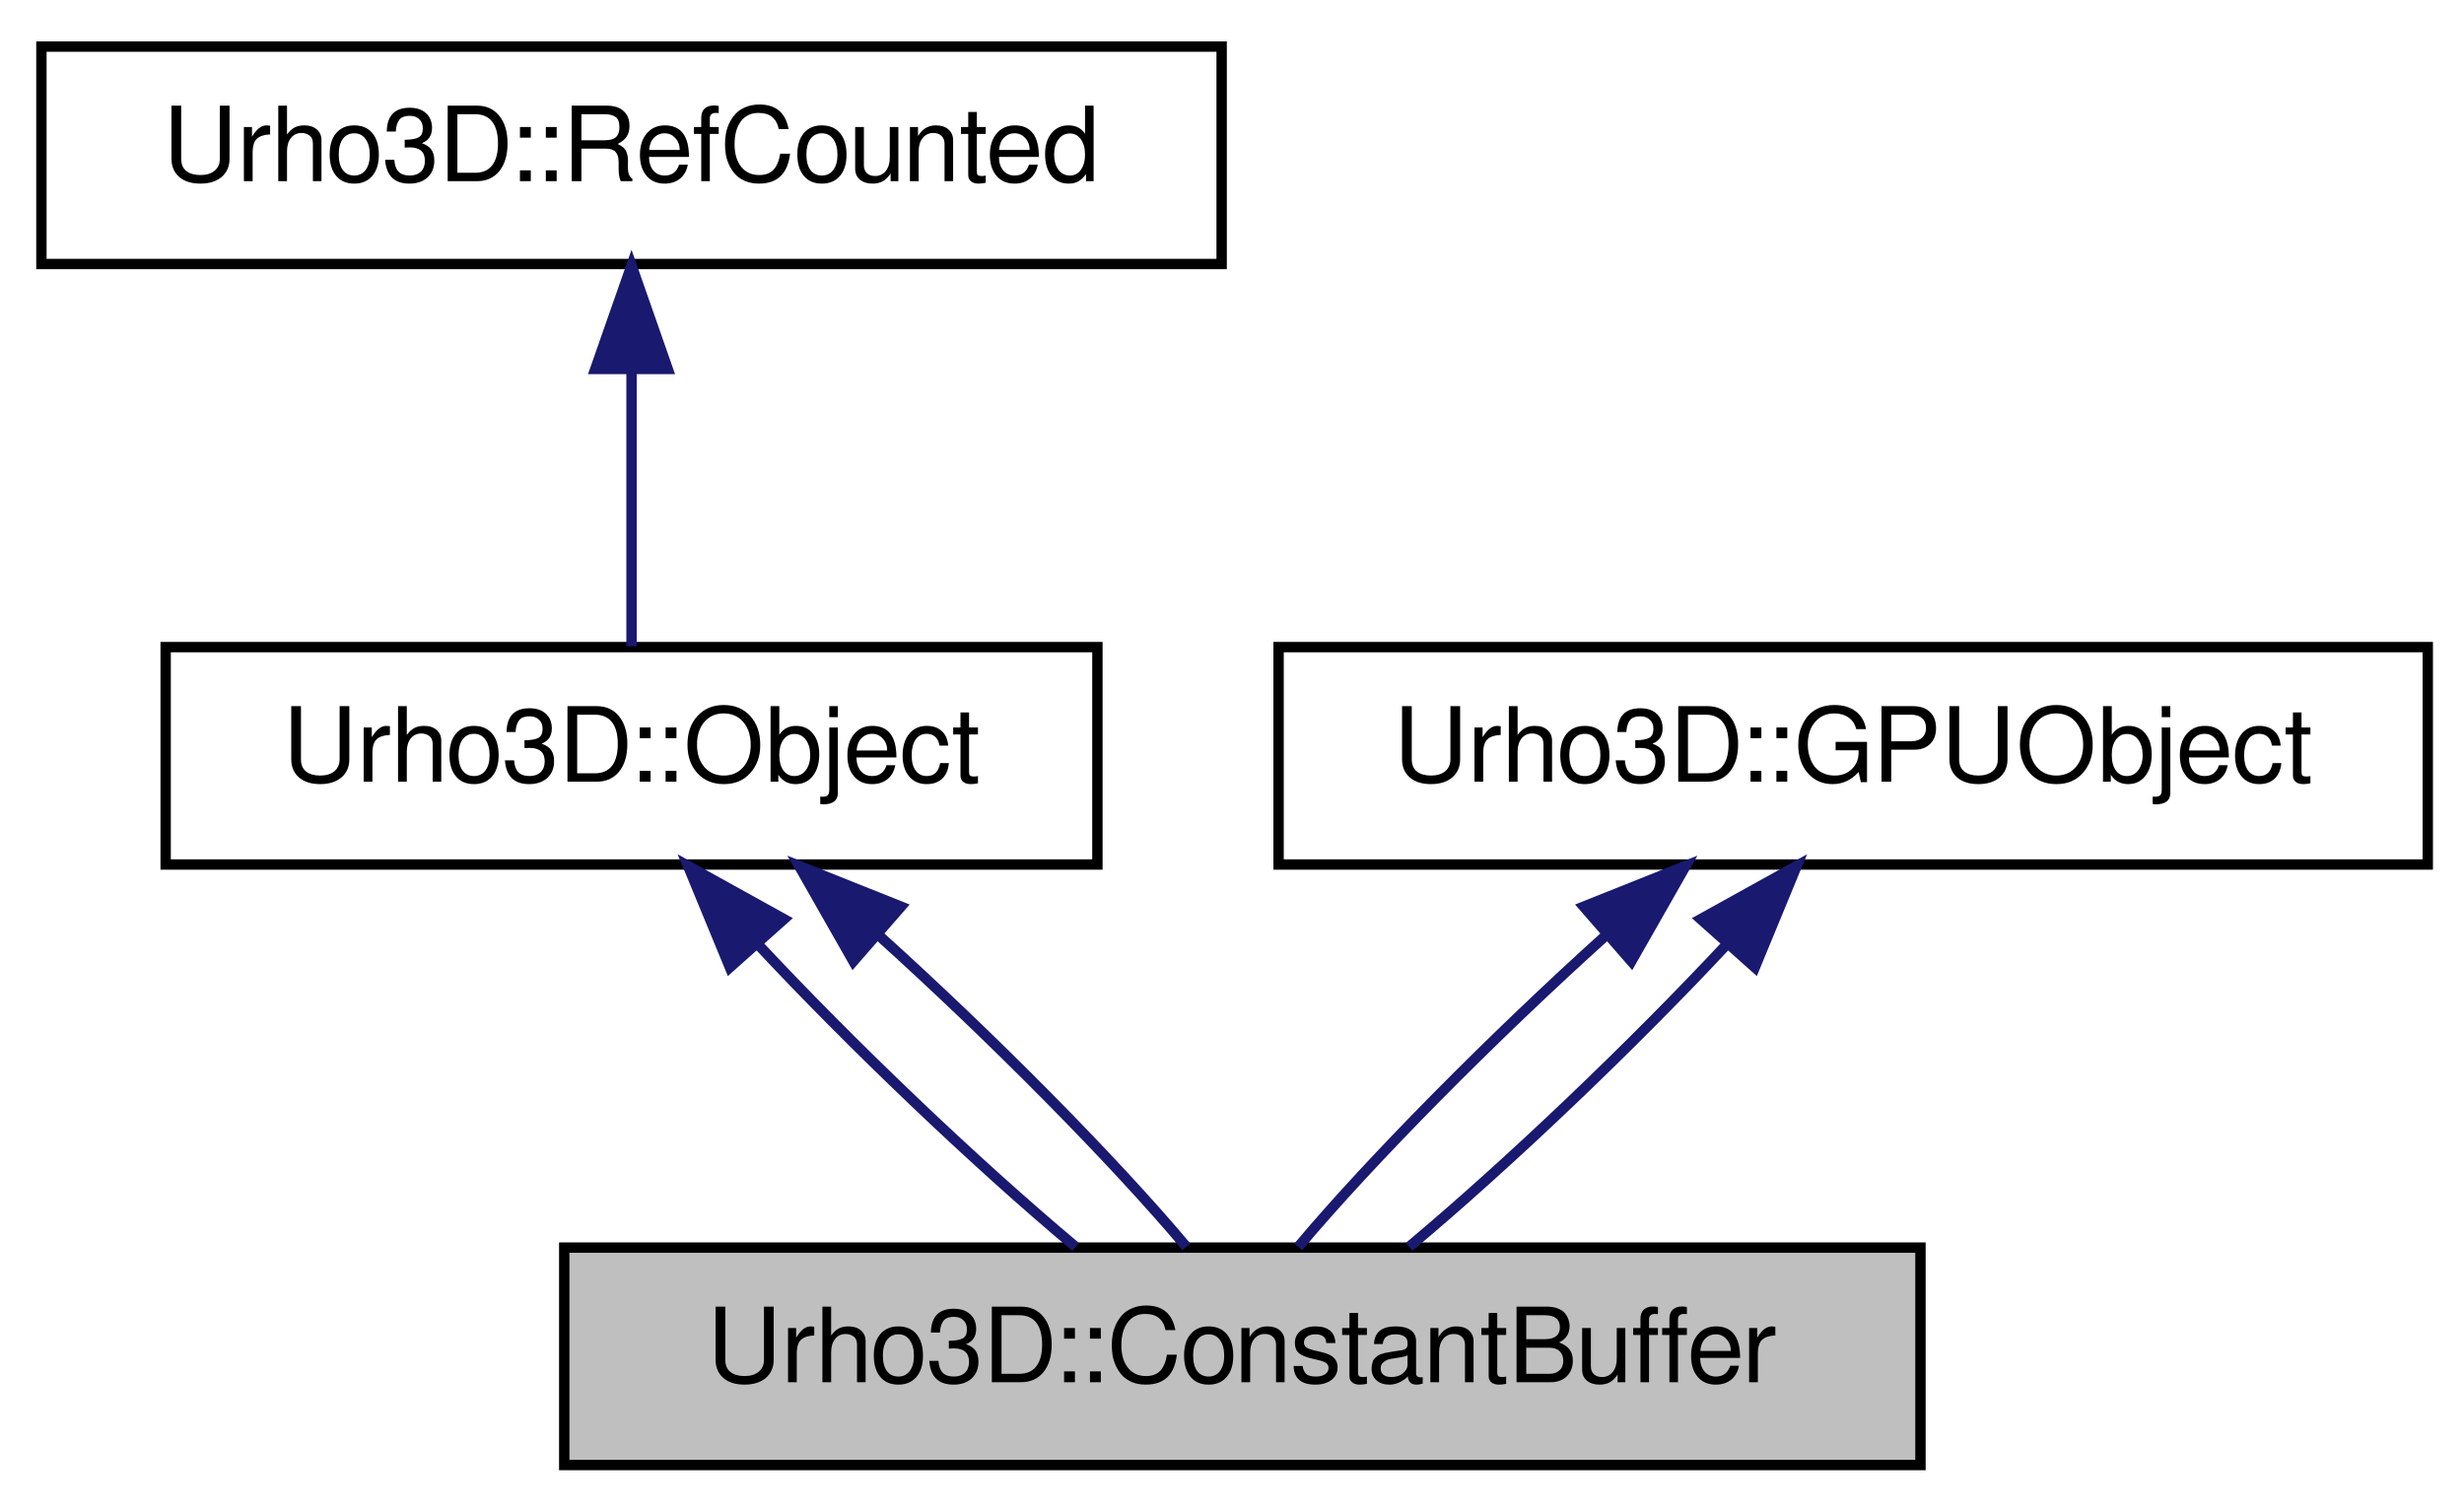
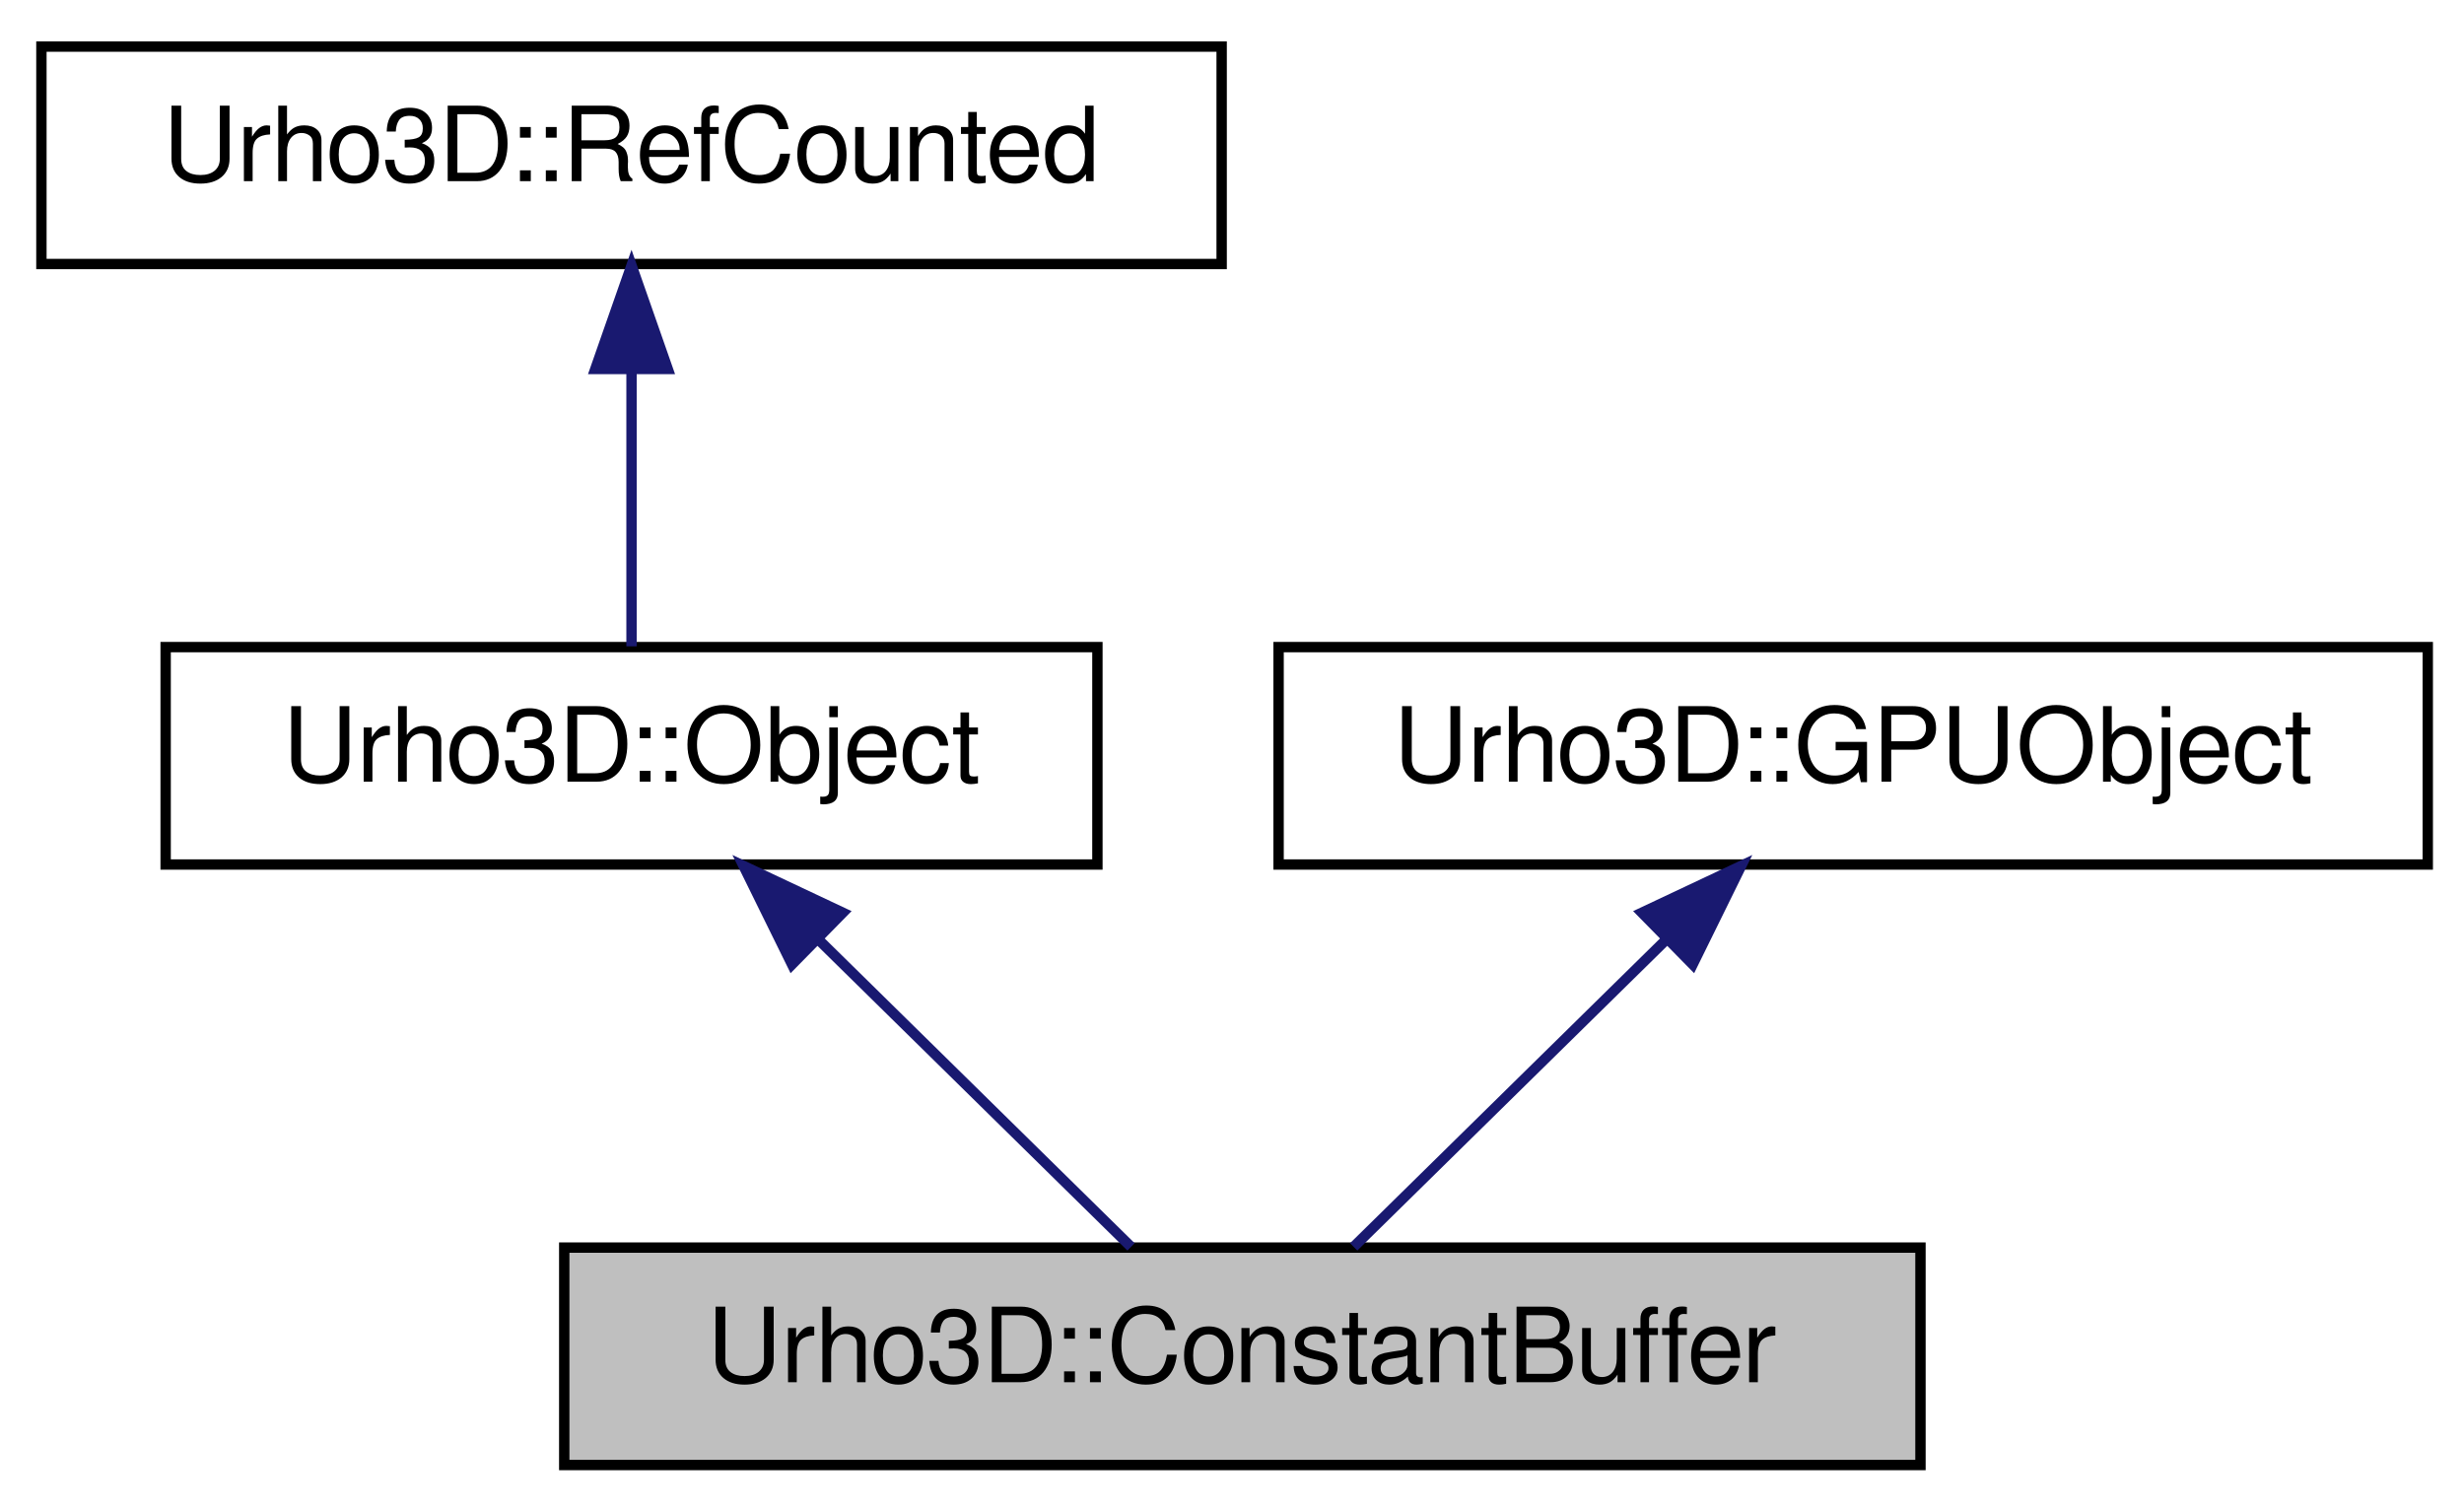
<svg xmlns="http://www.w3.org/2000/svg" xmlns:xlink="http://www.w3.org/1999/xlink" width="238pt" height="146pt" viewBox="0.00 0.00 238.00 146.00">
  <g id="graph1" class="graph" transform="scale(1 1) rotate(0) translate(4 142)">
    <g id="node1" class="node">
      <polygon fill="#bfbfbf" stroke="black" points="50.5,-0.5 50.5,-21.5 181.5,-21.5 181.5,-0.5 50.5,-0.5" />
      <text text-anchor="middle" x="116" y="-8.5" font-family="FreeSans" font-size="10.00">Urho3D::ConstantBuffer</text>
    </g>
    <g id="node2" class="node">
      <a xlink:href="class_urho3_d_1_1_object.html" target="_top" xlink:title="Base class for objects with type identification, subsystem access and event sending/receiving capabil...">
        <polygon fill="none" stroke="black" points="12,-58.5 12,-79.5 102,-79.5 102,-58.5 12,-58.5" />
        <text text-anchor="middle" x="57" y="-66.5" font-family="FreeSans" font-size="10.00">Urho3D::Object</text>
      </a>
    </g>
    <g id="edge2" class="edge">
-       <path fill="none" stroke="midnightblue" d="M69.17,-50.83C78.146,-41.208 90.144,-29.728 99.895,-21.571" />
-       <polygon fill="midnightblue" stroke="midnightblue" points="66.498,-48.568 62.457,-58.362 71.724,-53.225 66.498,-48.568" />
-     </g>
-     <g id="edge8" class="edge">
-       <path fill="none" stroke="midnightblue" d="M80.844,-51.691C91.711,-41.9 103.549,-29.973 110.599,-21.571" />
-       <polygon fill="midnightblue" stroke="midnightblue" points="78.427,-49.155 73.186,-58.362 83.025,-54.433 78.427,-49.155" />
+       <path fill="none" stroke="midnightblue" d="M75.19,-51.118C85.037,-41.438 96.866,-29.81 105.247,-21.571" />
+       <polygon fill="midnightblue" stroke="midnightblue" points="72.499,-48.856 67.822,-58.362 77.406,-53.847 72.499,-48.856" />
    </g>
    <g id="node4" class="node">
      <a xlink:href="class_urho3_d_1_1_ref_counted.html" target="_top" xlink:title="Base class for intrusively reference-counted objects. These are noncopyable and non-assignable.">
        <polygon fill="none" stroke="black" points="0,-116.5 0,-137.5 114,-137.5 114,-116.5 0,-116.5" />
        <text text-anchor="middle" x="57" y="-124.5" font-family="FreeSans" font-size="10.00">Urho3D::RefCounted</text>
      </a>
    </g>
    <g id="edge4" class="edge">
      <path fill="none" stroke="midnightblue" d="M57,-106.191C57,-97.168 57,-86.994 57,-79.571" />
      <polygon fill="midnightblue" stroke="midnightblue" points="53.5,-106.362 57,-116.362 60.5,-106.362 53.5,-106.362" />
    </g>
    <g id="node6" class="node">
      <a xlink:href="class_urho3_d_1_1_g_p_u_object.html" target="_top" xlink:title="Base class for GPU resources.">
        <polygon fill="none" stroke="black" points="119.5,-58.5 119.5,-79.5 230.5,-79.5 230.5,-58.5 119.5,-58.5" />
        <text text-anchor="middle" x="175" y="-66.5" font-family="FreeSans" font-size="10.00">Urho3D::GPUObject</text>
      </a>
    </g>
    <g id="edge6" class="edge">
-       <path fill="none" stroke="midnightblue" d="M151.156,-51.691C140.289,-41.9 128.451,-29.973 121.401,-21.571" />
-       <polygon fill="midnightblue" stroke="midnightblue" points="148.975,-54.433 158.814,-58.362 153.573,-49.155 148.975,-54.433" />
-     </g>
-     <g id="edge10" class="edge">
-       <path fill="none" stroke="midnightblue" d="M162.83,-50.83C153.854,-41.208 141.856,-29.728 132.105,-21.571" />
-       <polygon fill="midnightblue" stroke="midnightblue" points="160.276,-53.225 169.543,-58.362 165.502,-48.568 160.276,-53.225" />
+       <path fill="none" stroke="midnightblue" d="M156.81,-51.118C146.963,-41.438 135.134,-29.81 126.753,-21.571" />
+       <polygon fill="midnightblue" stroke="midnightblue" points="154.594,-53.847 164.178,-58.362 159.501,-48.856 154.594,-53.847" />
    </g>
  </g>
</svg>
